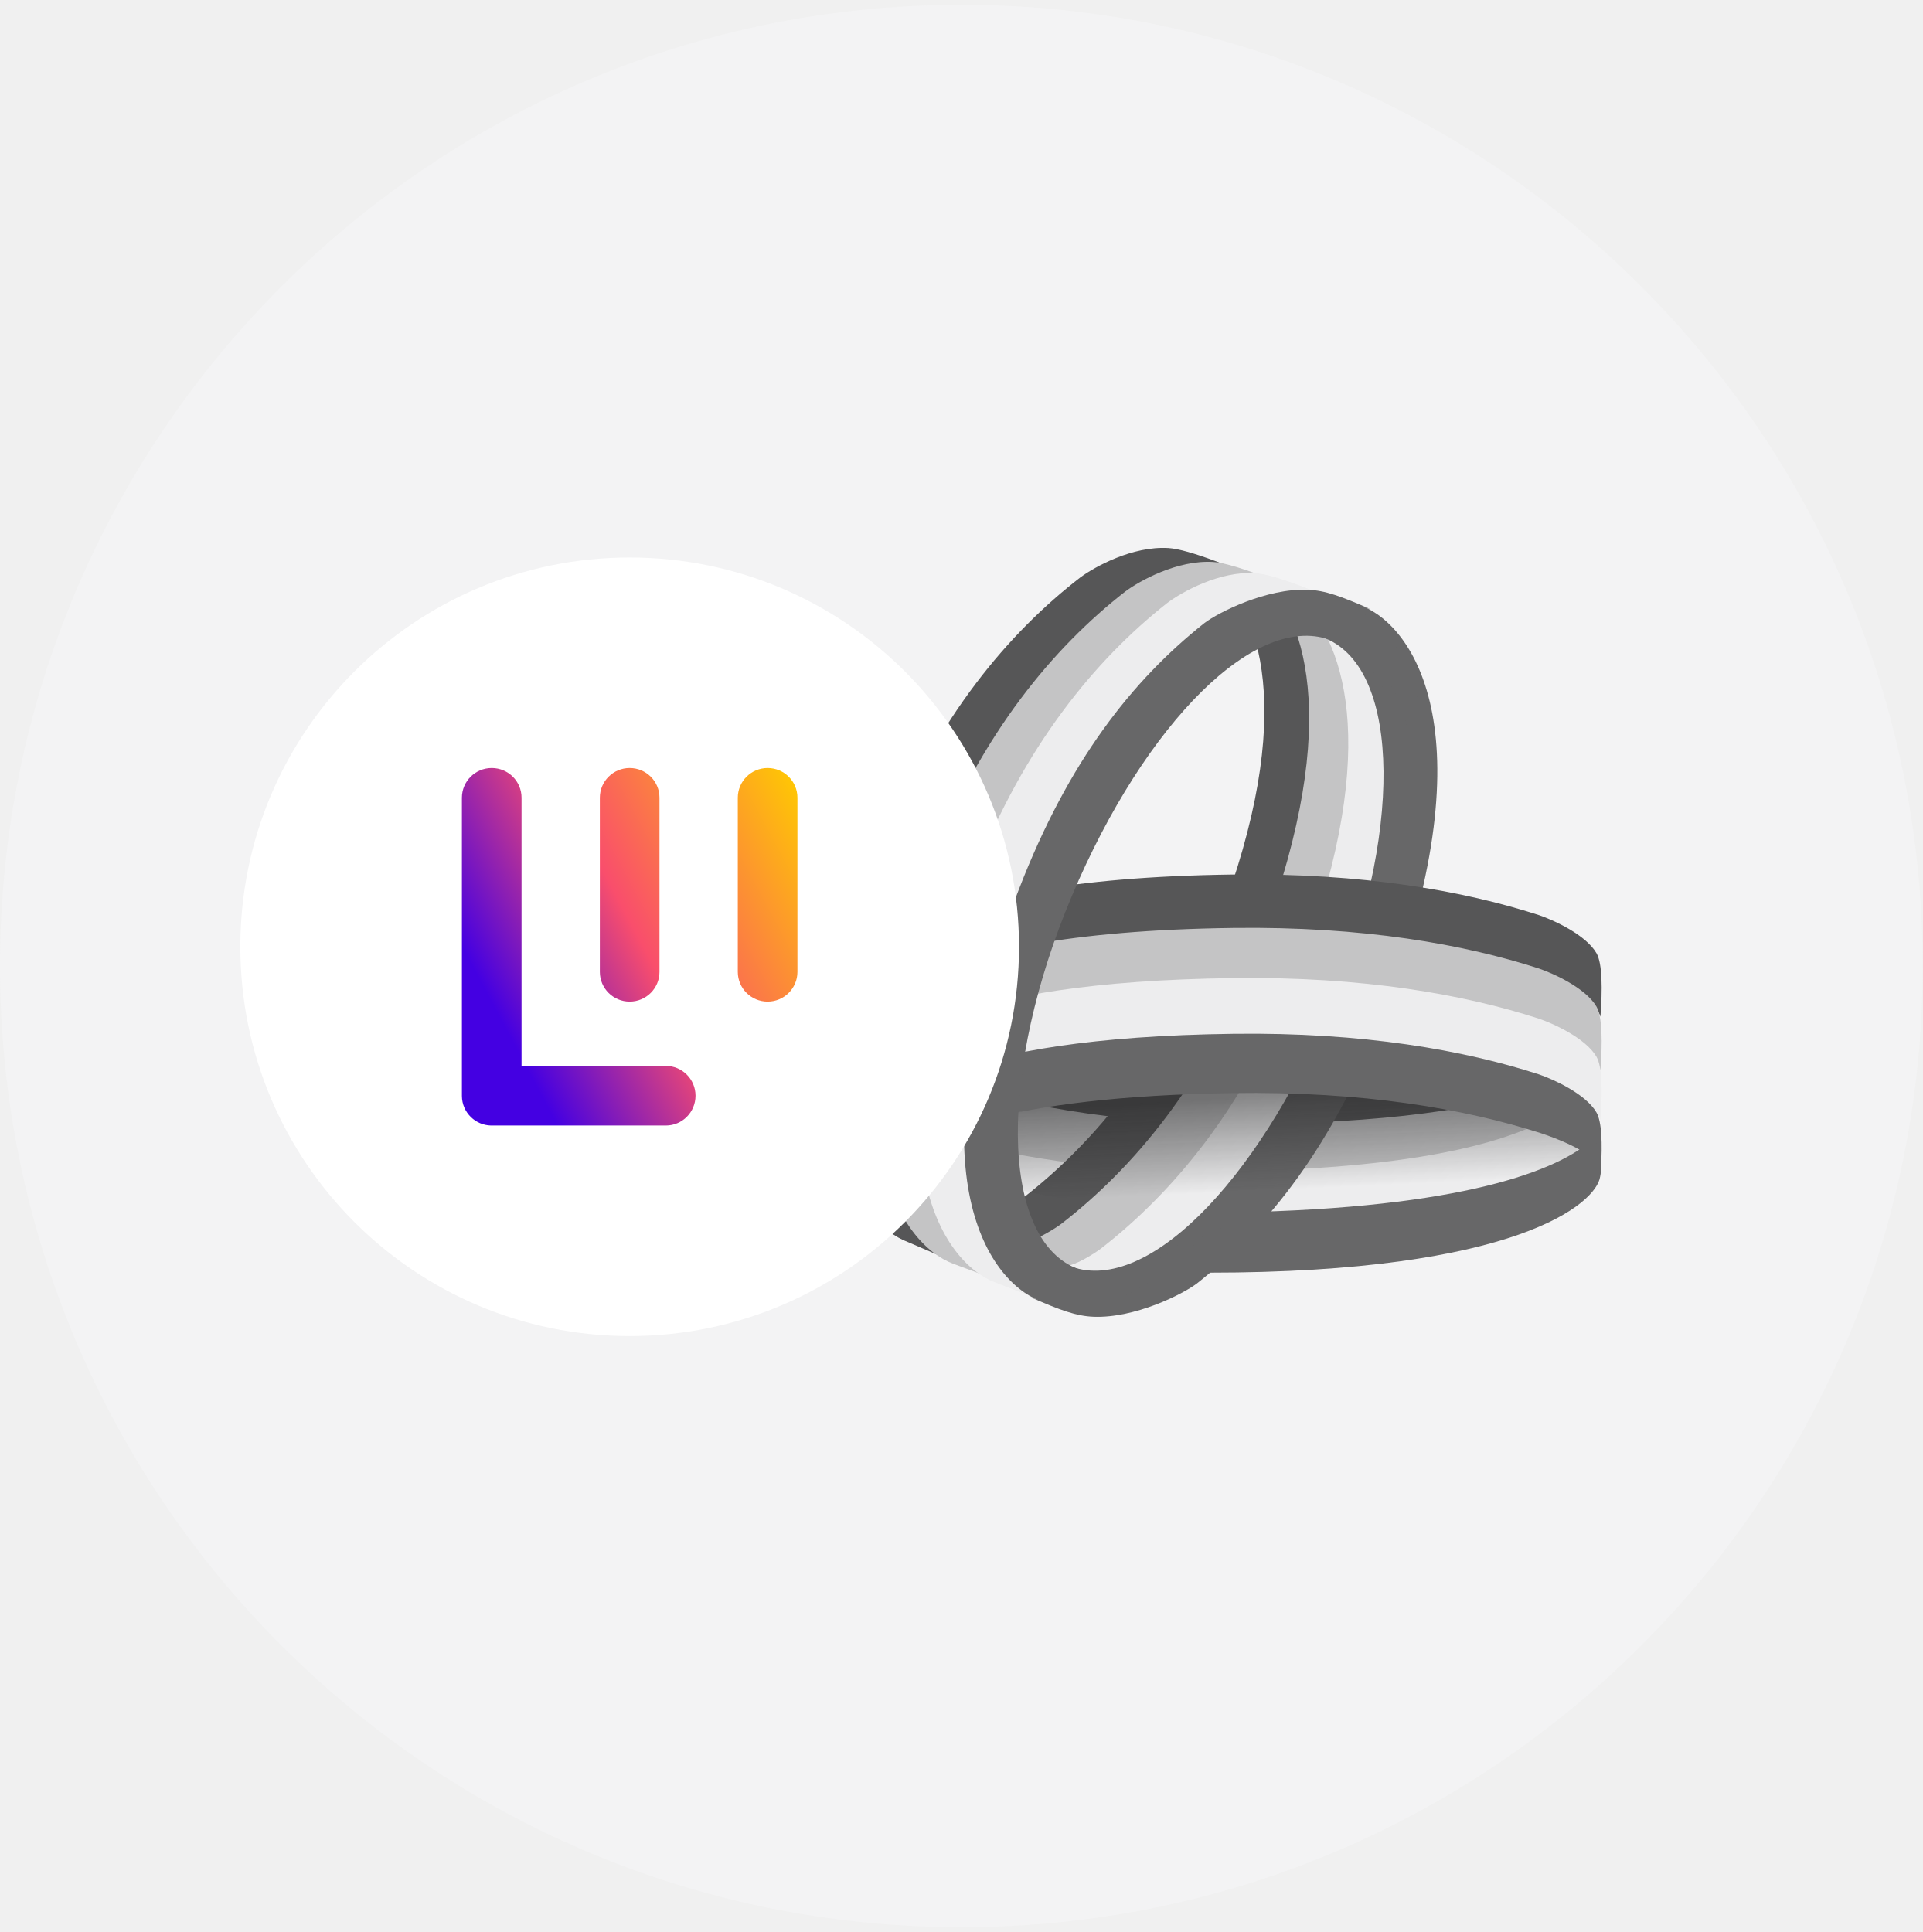
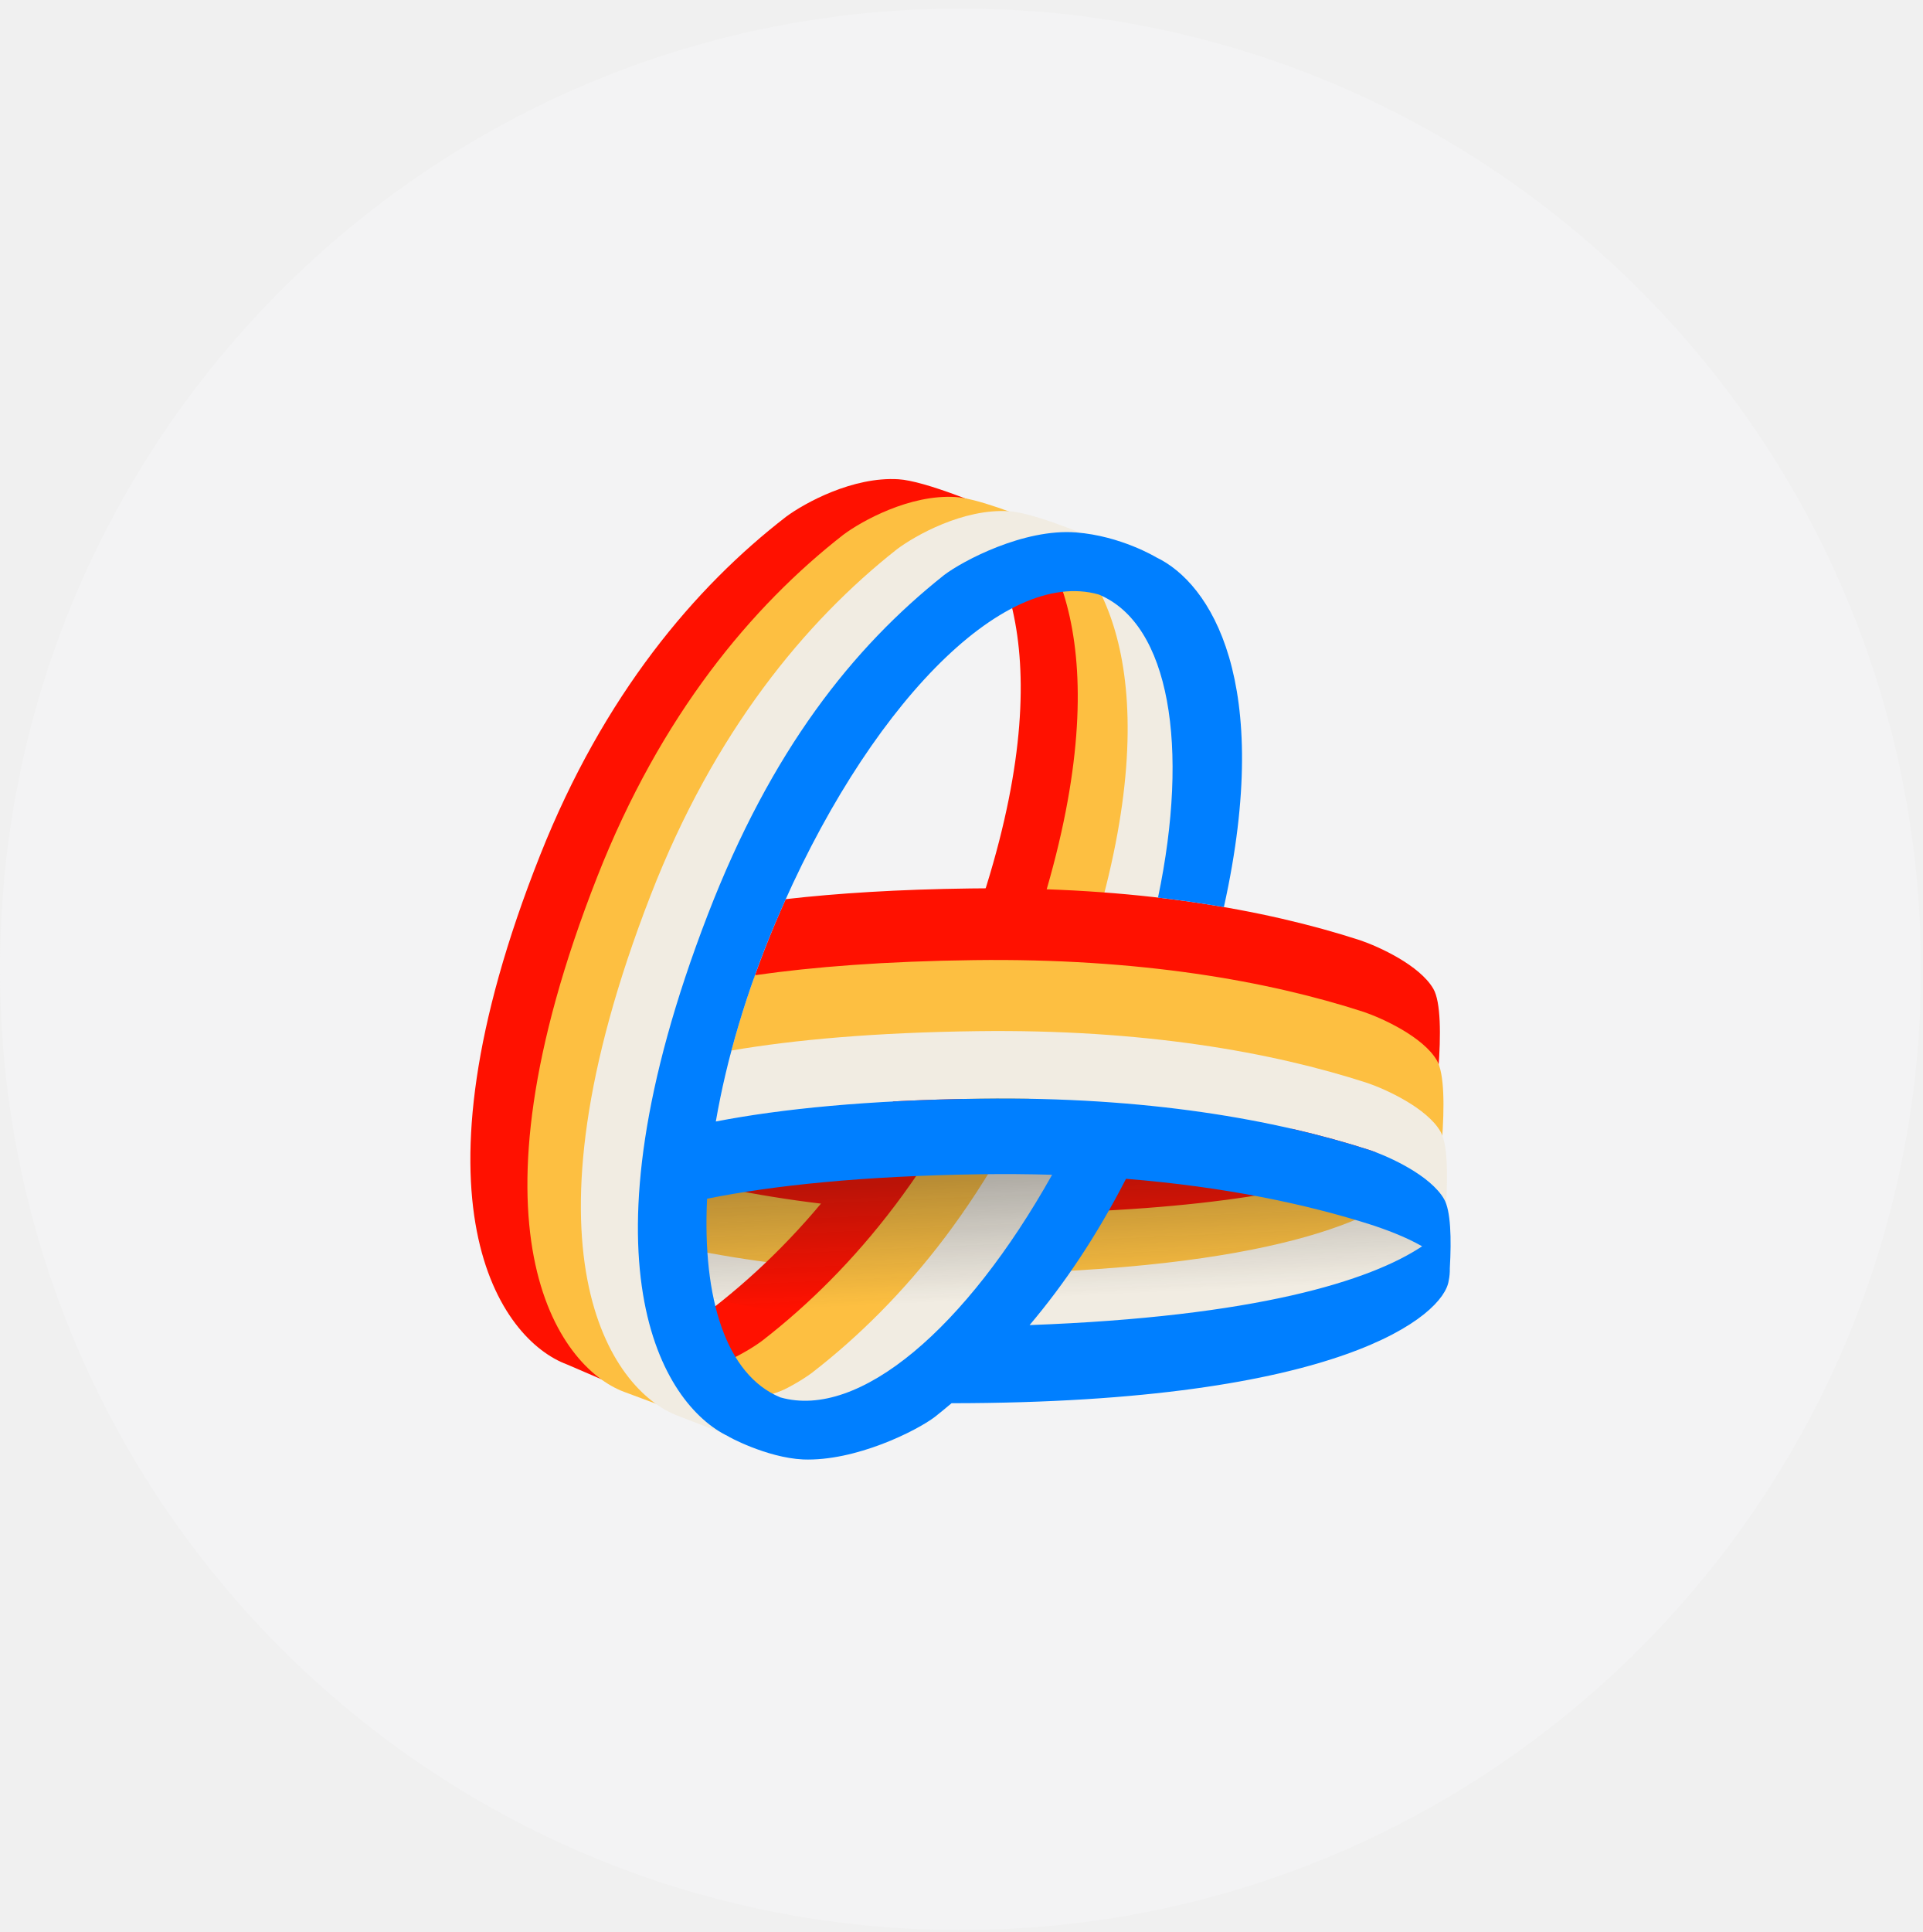
- <svg xmlns="http://www.w3.org/2000/svg" width="200" height="201" viewBox="0 0 200 201" fill="none">
-   <rect y="0.5" width="200" height="200" rx="100" fill="#F3F3F4" />
-   <g style="mix-blend-mode:luminosity">
-     <path d="M131.329 118.163C117.829 118.335 107.323 116.467 99.526 113.939C97.998 113.42 94.661 111.901 93.546 109.978C92.928 108.914 92.921 106.183 93.136 103.373C93.196 103.568 93.267 103.738 93.348 103.879C94.461 105.802 97.818 107.316 99.357 107.833C107.208 110.347 117.797 112.196 131.42 111.995C146.569 111.771 155.867 109.986 161.328 107.87C161.324 107.919 161.321 107.968 161.318 108.017C161.091 111.512 160.871 114.904 151.917 116.496C146.735 117.418 140.001 118.053 131.329 118.163Z" fill="#FF1100" />
-     <path d="M131.329 123.09C117.829 123.262 107.323 121.394 99.526 118.866C97.998 118.347 94.661 116.828 93.546 114.905C92.928 113.841 92.921 111.11 93.136 108.3C93.196 108.495 93.267 108.665 93.348 108.806C94.461 110.729 97.818 112.243 99.357 112.76C107.208 115.274 117.797 117.123 131.42 116.922C146.569 116.698 155.867 114.913 161.328 112.797C161.324 112.846 161.321 112.895 161.318 112.944C161.091 116.439 160.871 119.831 151.917 121.423C146.735 122.345 140.001 122.98 131.329 123.09Z" fill="#FDBF41" />
-     <path d="M164.542 118.065C164.668 121.226 157.561 127.642 128.129 128.017C114.629 128.189 104.123 126.321 96.326 123.793C94.797 123.274 91.461 121.755 90.346 119.832C89.728 118.768 89.721 116.037 89.936 113.227C89.996 113.422 90.067 113.592 90.148 113.733C91.261 115.656 94.618 117.17 96.157 117.687C104.008 120.201 114.597 122.05 128.22 121.849C151.677 121.502 161.107 117.412 163.982 114.148L164.542 118.065Z" fill="#F1ECE2" />
-     <path d="M129.166 60.365C134.597 62.308 142.636 73.047 131.348 100.466C126.171 113.042 118.735 121.525 111.275 127.078C109.772 128.151 105.835 130.242 102.111 130.02C100.654 129.933 97.9 129.022 94.752 127.778C95.482 127.97 96.103 128.089 96.584 128.118C100.308 128.343 104.245 126.23 105.748 125.145C113.208 119.534 120.643 110.961 125.821 98.252C135.14 75.376 131.285 63.989 126.602 59.609L129.166 60.365Z" fill="#FF1100" />
-     <path d="M133.821 60.677C139.252 62.676 147.291 73.725 136.003 101.933C130.826 114.871 123.39 123.599 115.93 129.312C114.427 130.416 110.49 132.567 106.767 132.339C105.309 132.249 102.555 131.311 99.407 130.031C100.137 130.229 100.758 130.352 101.239 130.382C104.963 130.613 108.9 128.439 110.403 127.323C117.863 121.55 125.299 112.73 130.476 99.655C139.795 76.121 135.941 64.406 131.257 59.899L133.821 60.677Z" fill="#FDBF41" />
-     <path d="M137.895 63.286C143.325 65.284 151.364 76.333 140.077 104.541C134.899 117.48 127.463 126.207 120.004 131.92C118.5 133.024 114.563 135.175 110.84 134.947C109.382 134.858 106.629 133.92 103.48 132.64C104.21 132.838 104.832 132.961 105.312 132.99C109.036 133.221 112.973 131.047 114.476 129.931C121.936 124.158 129.372 115.338 134.549 102.263C143.868 78.729 140.014 67.014 135.33 62.507L137.895 63.286Z" fill="#F1ECE2" />
-     <path d="M143.81 105.807C155.098 76.555 147.059 65.097 141.629 63.025L139.064 62.217C139.113 62.266 139.162 62.316 139.211 62.367C135.272 61.722 129.876 64.397 124.786 69.517C124.058 70.241 127.246 69.048 128.277 68.021C130.749 65.992 134.449 64.977 137.926 66.435C145.771 69.726 145.934 87.058 138.289 105.146C130.645 123.235 118.96 134.941 111.115 131.65C110.066 131.211 108.969 130.388 108.058 129.754C105.953 127.874 105.003 125.364 105.003 118.886L105.003 126.878C104.451 126.057 103.985 125.136 103.622 124.103C103.549 122.364 102.385 119.466 102.027 122.509C102.297 129.148 105.177 133.008 109.064 135.311L109.046 135.31C108.9 135.301 108.788 135.298 108.691 135.295C108.32 135.284 108.17 135.28 107.215 134.963C110.263 136.3 111.932 136.922 113.761 136.992C118.044 137.156 123.021 134.66 124.524 133.514C131.984 127.59 138.633 119.225 143.81 105.807Z" fill="#007FFF" />
-     <path d="M128.287 90.984C141.787 90.812 152.293 92.681 160.089 95.208C161.618 95.727 164.954 97.247 166.07 99.169C166.687 100.233 166.695 102.964 166.48 105.775C166.42 105.579 166.349 105.409 166.268 105.269C165.154 103.346 161.798 101.831 160.258 101.314C152.407 98.8 141.818 96.951 128.195 97.153C113.047 97.376 103.749 99.162 98.288 101.277C98.291 101.228 98.294 101.18 98.298 101.131C98.524 97.636 98.744 94.244 107.699 92.651C112.881 91.73 119.615 91.095 128.287 90.984Z" fill="#FF1100" />
-     <path d="M128.287 96.541C141.787 96.369 152.293 98.238 160.089 100.765C161.618 101.284 164.954 102.804 166.07 104.726C166.687 105.79 166.695 108.521 166.48 111.332C166.42 111.136 166.349 110.966 166.268 110.826C165.154 108.903 161.798 107.388 160.258 106.871C152.407 104.357 141.818 102.508 128.195 102.71C113.047 102.933 103.749 104.718 98.288 106.834C98.291 106.785 98.294 106.737 98.298 106.688C98.524 103.193 98.744 99.801 107.699 98.208C112.881 97.287 119.615 96.652 128.287 96.541Z" fill="#FDBF41" />
-     <path opacity="0.48" d="M164.474 119.904C164.606 119.798 164.606 119.787 164.474 119.681C164.166 119.428 163.838 119.208 163.502 118.998C162.378 118.3 161.179 117.767 159.949 117.305C159.669 117.199 159.396 117.071 159.097 117.017C159.014 116.921 158.893 116.913 158.787 116.878C157.64 116.486 156.472 116.166 155.301 115.858C155.203 115.85 155.107 115.829 155.023 115.78C154.474 115.657 153.926 115.532 153.38 115.41C152.366 115.184 151.346 114.988 150.324 114.812C149.566 114.681 148.806 114.559 148.046 114.442C147.452 114.352 146.859 114.26 146.26 114.216C146.162 114.2 146.064 114.181 145.964 114.167C143.868 113.904 141.77 113.705 139.665 113.556C138.29 113.461 136.915 113.385 135.538 113.33C133.739 113.259 131.938 113.227 130.137 113.227C127.904 113.227 125.673 113.284 123.446 113.395C120.871 113.523 118.301 113.724 115.74 114.018C115.322 114.067 114.898 114.094 114.484 114.187C114.4 114.162 114.318 114.187 114.233 114.195C112.408 114.426 110.591 114.711 108.784 115.062C107.717 115.269 106.654 115.497 105.6 115.755L105.579 115.79C105.579 115.79 105.306 119.819 105.91 123.753C106.951 124.006 107.997 124.232 109.046 124.433C109.984 124.612 110.924 124.784 111.87 124.922C113.194 125.118 114.522 125.316 115.854 125.458C117.149 125.596 118.442 125.741 119.74 125.838C120.508 125.895 121.273 125.963 122.042 126.01C123.178 126.078 124.317 126.135 125.453 126.176C126.492 126.214 127.53 126.243 128.568 126.257C130.229 126.279 131.893 126.271 133.554 126.235C135.154 126.2 136.753 126.137 138.351 126.045C140.255 125.936 142.157 125.781 144.056 125.58C146.952 125.273 149.831 124.86 152.684 124.275C155.176 123.764 157.64 123.139 160.029 122.236C161.07 121.845 162.09 121.396 163.059 120.842C163.552 120.562 164.029 120.257 164.474 119.901V119.904Z" fill="url(#paint0_linear_6129_3024)" />
-     <path d="M91.874 111.71C91.748 108.549 98.855 102.133 128.287 101.758C141.787 101.586 152.293 103.455 160.09 105.982C161.618 106.501 164.955 108.02 166.07 109.943C166.688 111.007 166.695 113.738 166.48 116.548C166.42 116.353 166.349 116.183 166.268 116.042C165.155 114.119 161.798 112.605 160.259 112.088C152.408 109.574 141.819 107.725 128.196 107.926C104.739 108.273 95.309 112.363 92.434 115.627L91.874 111.71Z" fill="#F1ECE2" />
-     <path d="M91.874 117.507C91.748 114.346 98.855 107.929 128.287 107.555C141.787 107.383 152.293 109.251 160.09 111.778C161.618 112.298 164.955 113.817 166.07 115.74C166.626 116.698 166.687 119.01 166.537 121.513C165.344 119.655 161.767 118.391 160.259 117.885C152.408 115.37 141.819 113.522 128.196 113.723C104.738 114.069 95.309 118.16 92.434 121.425L91.874 117.507Z" fill="#007FFF" />
-     <path d="M94.492 129.241C89.062 127.227 81.023 116.091 92.31 87.662C97.488 74.622 104.924 65.825 112.383 60.068C113.886 58.955 117.823 56.787 121.547 57.017C123.652 57.147 128.46 59.061 133.258 61.221C132.764 61.272 132.288 61.325 131.833 61.375C130.183 61.556 128.818 61.707 127.947 61.654C124.223 61.428 120.286 63.557 118.783 64.65C111.324 70.303 103.888 78.94 98.71 91.744C89.333 114.934 93.294 126.405 98.017 130.758L94.492 129.241Z" fill="#FF1100" />
-     <path d="M99.147 131.475C93.716 129.438 85.678 118.182 96.965 89.444C102.142 76.262 109.578 67.371 117.038 61.55C118.541 60.426 122.478 58.234 126.202 58.467C127.827 58.568 131.064 59.745 134.664 61.281C133.319 60.83 132.201 60.544 131.438 60.495C127.715 60.261 123.778 62.468 122.275 63.602C114.815 69.463 107.379 78.419 102.201 91.695C90.914 120.638 99.214 131.609 104.644 133.66L109.299 135.254L99.147 131.475Z" fill="#FDBF41" />
-     <path d="M103.511 133.418C98.08 131.36 90.041 119.983 101.329 90.936C106.506 77.613 113.942 68.626 121.402 62.743C122.905 61.606 126.842 59.391 130.566 59.626C132.248 59.732 135.657 61.003 139.407 62.635C138.139 62.23 137.083 61.974 136.354 61.927C132.63 61.687 128.723 63.677 127.22 64.838C119.76 70.846 112.324 80.024 107.147 93.631C97.509 118.96 104.189 131.377 109.008 135.543L103.511 133.418Z" fill="#F1ECE2" />
-     <path d="M105.983 92.54C94.696 121.792 102.735 133.251 108.165 135.323L110.73 136.13C110.68 136.081 110.631 136.031 110.582 135.981C114.521 136.626 119.918 133.951 125.008 128.831C125.735 128.106 122.548 129.3 121.517 130.326C119.044 132.355 115.345 133.371 111.868 131.912C104.023 128.621 103.86 111.29 111.504 93.201C119.149 75.113 130.833 63.406 138.678 66.697C139.727 67.137 140.824 67.96 141.735 68.593C143.841 70.473 144.79 72.984 144.79 79.462V71.469C145.342 72.291 145.808 73.212 146.171 74.245C146.245 75.984 147.408 78.882 147.767 75.839C147.496 69.199 144.617 65.34 140.729 63.036L140.747 63.037C140.893 63.047 141.005 63.05 141.102 63.053C141.474 63.063 141.624 63.068 142.578 63.384C139.53 62.047 137.862 61.425 136.033 61.355C131.749 61.191 126.772 63.688 125.269 64.833C117.809 70.757 111.161 79.123 105.983 92.54Z" fill="#007FFF" />
-     <path d="M130.638 126.081C153.404 125.429 162.9 121.432 166.024 118.176L166.322 120.904L166.464 120.762C166.557 121.072 166.591 121.773 166.449 122.418C166.051 125.198 157.779 132.404 125.736 132.404C124.566 132.404 123.452 132.39 122.391 132.364C124.778 130.238 126.814 128.149 128.56 126.125C129.244 126.116 129.937 126.102 130.638 126.081Z" fill="#007FFF" />
-   </g>
-   <g clip-path="url(#clip0_6129_3024)">
-     <path d="M106 98.5C106 76.132 87.868 58 65.5 58C43.133 58 25 76.132 25 98.5C25 120.868 43.133 139 65.5 139C87.868 139 106 120.868 106 98.5Z" fill="white" />
-     <path fill-rule="evenodd" clip-rule="evenodd" d="M62.398 82.992C62.398 81.288 63.785 79.903 65.5 79.903C67.214 79.903 68.601 81.284 68.601 82.992V101.114C68.601 102.819 67.214 104.204 65.5 104.204C63.788 104.204 62.398 102.822 62.398 101.114V82.992ZM48.049 82.992C48.049 81.284 49.439 79.903 51.15 79.903C52.865 79.903 54.255 81.284 54.252 82.992V110.894H69.26C70.965 110.894 72.35 112.281 72.35 113.995C72.35 115.71 70.968 117.097 69.26 117.097H51.193C51.179 117.097 51.165 117.097 51.15 117.097C51.122 117.097 51.094 117.097 51.066 117.096C50.266 117.077 49.541 116.754 49.003 116.236C48.418 115.677 48.053 114.892 48.049 114.021C48.049 114.013 48.049 114.004 48.049 113.995C48.049 113.988 48.049 113.98 48.049 113.973V82.992ZM79.85 79.903C78.135 79.903 76.748 81.288 76.748 82.992V101.114C76.748 102.822 78.138 104.204 79.85 104.204C81.564 104.204 82.951 102.819 82.951 101.114V82.992C82.951 81.284 81.564 79.903 79.85 79.903Z" fill="white" />
-     <path fill-rule="evenodd" clip-rule="evenodd" d="M62.398 82.992C62.398 81.288 63.785 79.903 65.5 79.903C67.214 79.903 68.601 81.284 68.601 82.992V101.114C68.601 102.819 67.214 104.204 65.5 104.204C63.788 104.204 62.398 102.822 62.398 101.114V82.992ZM48.049 82.992C48.049 81.284 49.439 79.903 51.15 79.903C52.865 79.903 54.255 81.284 54.252 82.992V110.894H69.26C70.965 110.894 72.35 112.281 72.35 113.995C72.35 115.71 70.968 117.097 69.26 117.097H51.193C51.179 117.097 51.165 117.097 51.15 117.097C51.122 117.097 51.094 117.097 51.066 117.096C50.266 117.077 49.541 116.754 49.003 116.236C48.418 115.677 48.053 114.892 48.049 114.021C48.049 114.013 48.049 114.004 48.049 113.995C48.049 113.988 48.049 113.98 48.049 113.973V82.992ZM79.85 79.903C78.135 79.903 76.748 81.288 76.748 82.992V101.114C76.748 102.822 78.138 104.204 79.85 104.204C81.564 104.204 82.951 102.819 82.951 101.114V82.992C82.951 81.284 81.564 79.903 79.85 79.903Z" fill="url(#paint1_linear_6129_3024)" />
-   </g>
+ <svg xmlns="http://www.w3.org/2000/svg" width="211" height="212" viewBox="0 0 211 212" fill="none">
+   <circle cx="105.422" cy="106.362" r="105.422" fill="#F3F3F4" />
+   <path d="M111.772 134.823C93.615 135.054 79.486 132.542 69.001 129.143C66.945 128.444 62.458 126.401 60.958 123.815C60.127 122.384 60.118 118.712 60.406 114.932C60.487 115.195 60.582 115.423 60.692 115.612C62.189 118.199 66.704 120.235 68.773 120.93C79.332 124.312 93.573 126.798 111.895 126.528C132.267 126.227 144.772 123.826 152.116 120.981C152.112 121.046 152.108 121.112 152.103 121.177C151.798 125.878 151.502 130.439 139.46 132.581C132.491 133.821 123.435 134.675 111.772 134.823Z" fill="#FF1100" />
+   <path d="M111.772 141.45C93.615 141.681 79.486 139.169 69.001 135.77C66.945 135.071 62.458 133.028 60.958 130.442C60.127 129.011 60.118 125.339 60.406 121.559C60.487 121.822 60.582 122.05 60.692 122.239C62.189 124.826 66.704 126.862 68.773 127.557C79.332 130.939 93.573 133.425 111.895 133.154C132.267 132.854 144.772 130.453 152.116 127.607C152.112 127.673 152.108 127.739 152.103 127.804C151.798 132.505 151.502 137.066 139.46 139.208C132.491 140.448 123.435 141.302 111.772 141.45Z" fill="#FDBF41" />
+   <path d="M156.44 134.691C156.609 138.942 147.051 147.571 107.468 148.075C89.312 148.306 75.183 145.794 64.697 142.395C62.641 141.696 58.154 139.653 56.654 137.067C55.824 135.636 55.814 131.964 56.103 128.184C56.184 128.447 56.279 128.675 56.388 128.864C57.886 131.451 62.4 133.487 64.47 134.182C75.029 137.564 89.269 140.05 107.591 139.779C139.138 139.314 151.819 133.812 155.686 129.423L156.44 134.691Z" fill="#F1ECE2" />
+   <path d="M108.864 57.092C116.168 59.704 126.979 74.148 111.799 111.022C104.836 127.935 94.835 139.345 84.803 146.812C82.781 148.256 77.487 151.068 72.479 150.77C70.518 150.653 66.816 149.426 62.581 147.753C63.563 148.012 64.399 148.173 65.045 148.212C70.053 148.513 75.348 145.672 77.369 144.213C87.402 136.666 97.402 125.137 104.365 108.045C116.898 77.28 111.714 61.965 105.415 56.074L108.864 57.092Z" fill="#FF1100" />
+   <path d="M115.124 57.512C122.427 60.2 133.239 75.059 118.058 112.995C111.095 130.396 101.095 142.134 91.063 149.817C89.041 151.302 83.746 154.195 78.738 153.888C76.778 153.768 73.075 152.506 68.84 150.785C69.822 151.051 70.658 151.216 71.305 151.256C76.313 151.567 81.608 148.643 83.629 147.142C93.661 139.378 103.662 127.517 110.625 109.932C123.158 78.281 117.974 62.526 111.675 56.465L115.124 57.512Z" fill="#FDBF41" />
+   <path d="M120.602 61.02C127.905 63.707 138.716 78.567 123.536 116.503C116.573 133.904 106.573 145.642 96.54 153.325C94.519 154.81 89.224 157.703 84.216 157.396C82.255 157.275 78.552 156.014 74.318 154.292C75.3 154.559 76.136 154.724 76.782 154.764C81.79 155.075 87.085 152.151 89.106 150.65C99.139 142.886 109.139 131.024 116.102 113.44C128.635 81.789 123.451 66.034 117.152 59.973L120.602 61.02Z" fill="#F1ECE2" />
+   <path d="M62.231 149.722C54.928 147.013 44.117 132.037 59.297 93.803C66.26 76.265 76.26 64.436 86.293 56.692C88.314 55.196 93.609 52.28 98.617 52.589C101.448 52.764 107.914 55.339 114.367 58.243C113.703 58.312 113.062 58.382 112.451 58.45C110.232 58.694 108.396 58.897 107.224 58.825C102.217 58.521 96.922 61.385 94.9 62.854C84.868 70.457 74.867 82.073 67.904 99.293C55.294 130.481 60.62 145.908 66.972 151.762L62.231 149.722Z" fill="#FF1100" />
+   <path d="M68.491 152.726C61.188 149.987 50.377 134.849 65.557 96.2C72.52 78.472 82.52 66.514 92.553 58.686C94.574 57.173 99.869 54.226 104.877 54.539C107.063 54.675 111.416 56.258 116.257 58.324C114.449 57.718 112.946 57.332 111.919 57.267C106.911 56.952 101.616 59.921 99.595 61.445C89.563 69.328 79.562 81.372 72.599 99.227C57.419 138.152 68.581 152.906 75.885 155.664L82.144 157.808L68.491 152.726Z" fill="#FDBF41" />
+   <path d="M74.36 155.339C67.057 152.572 56.245 137.27 71.425 98.206C78.388 80.288 88.389 68.201 98.421 60.29C100.443 58.761 105.738 55.781 110.746 56.097C113.008 56.24 117.592 57.949 122.636 60.144C120.931 59.6 119.511 59.256 118.53 59.193C113.522 58.87 108.268 61.546 106.246 63.108C96.214 71.187 86.213 83.531 79.25 101.83C66.288 135.894 75.272 152.595 81.753 158.197L74.36 155.339Z" fill="#F1ECE2" />
+   <path d="M82.721 107.413C89.078 106.525 96.873 105.927 106.384 105.787C124.706 105.516 138.946 108.002 149.505 111.384C151.575 112.079 156.09 114.116 157.587 116.702C157.696 116.891 157.791 117.12 157.873 117.382C158.161 113.603 158.151 109.93 157.321 108.499C155.821 105.913 151.334 103.87 149.278 103.172C138.792 99.773 124.663 97.26 106.507 97.491C98.61 97.592 91.908 98.016 86.24 98.664C85.857 99.515 85.481 100.378 85.111 101.252C84.239 103.317 83.442 105.374 82.721 107.413Z" fill="#FF1100" />
+   <path d="M80.165 115.724C80.906 112.879 81.806 109.963 82.864 107.011C89.264 106.092 97.175 105.478 106.898 105.355C125.054 105.123 139.184 107.636 149.669 111.035C151.725 111.733 156.212 113.777 157.712 116.362C158.542 117.793 158.552 121.466 158.264 125.246C158.182 124.983 158.088 124.755 157.978 124.565C156.481 121.979 151.966 119.942 149.896 119.247C139.338 115.866 125.097 113.38 106.775 113.65C95.74 113.813 87.013 114.592 80.165 115.724Z" fill="#FDBF41" />
+   <path d="M158.723 132.066C158.655 131.877 158.579 131.708 158.495 131.563C156.995 128.977 152.508 126.934 150.452 126.236C139.966 122.837 125.837 120.324 107.681 120.555C95.208 120.714 85.716 121.68 78.57 123.061C79.004 120.542 79.575 117.937 80.284 115.272C87.158 114.097 96.004 113.293 107.29 113.15C125.446 112.918 139.575 115.431 150.061 118.83C152.117 119.528 156.603 121.572 158.104 124.157C158.862 125.465 158.936 128.644 158.723 132.066Z" fill="#F1ECE2" />
+   <path opacity="0.3" d="M156.348 137.163C156.526 137.021 156.526 137.006 156.348 136.863C155.934 136.523 155.493 136.227 155.04 135.946C153.53 135.006 151.916 134.289 150.263 133.668C149.885 133.525 149.519 133.353 149.116 133.28C149.006 133.152 148.842 133.141 148.699 133.094C147.157 132.567 145.586 132.136 144.011 131.723C143.879 131.712 143.751 131.683 143.637 131.617C142.9 131.452 142.162 131.284 141.428 131.12C140.064 130.816 138.692 130.553 137.317 130.315C136.298 130.14 135.276 129.975 134.254 129.818C133.456 129.697 132.658 129.573 131.853 129.514C131.721 129.493 131.589 129.467 131.454 129.449C128.636 129.094 125.814 128.827 122.982 128.626C121.133 128.498 119.284 128.396 117.432 128.323C115.013 128.227 112.591 128.184 110.168 128.184C107.165 128.184 104.166 128.26 101.17 128.41C97.707 128.582 94.251 128.853 90.807 129.248C90.244 129.313 89.674 129.35 89.118 129.474C89.004 129.441 88.894 129.474 88.78 129.485C86.325 129.796 83.881 130.18 81.452 130.652C80.016 130.929 78.588 131.237 77.17 131.584L77.141 131.631C77.141 131.631 76.774 137.05 77.587 142.34C78.987 142.68 80.394 142.984 81.804 143.254C83.066 143.496 84.33 143.726 85.602 143.913C87.383 144.176 89.168 144.443 90.96 144.633C92.702 144.819 94.44 145.013 96.186 145.145C97.219 145.221 98.248 145.313 99.281 145.375C100.81 145.466 102.342 145.543 103.87 145.598C105.266 145.649 106.663 145.689 108.059 145.708C110.293 145.737 112.53 145.726 114.764 145.678C116.915 145.631 119.067 145.547 121.215 145.423C123.777 145.276 126.334 145.068 128.889 144.797C132.782 144.384 136.655 143.828 140.491 143.042C143.844 142.355 147.157 141.514 150.37 140.3C151.77 139.774 153.142 139.17 154.445 138.425C155.108 138.048 155.749 137.638 156.348 137.16V137.163Z" fill="url(#paint0_linear_488_10314)" />
+   <path fill-rule="evenodd" clip-rule="evenodd" d="M77.686 100.364C62.968 138.506 72.682 154.153 79.943 157.612C79.75 157.552 84.101 159.952 88.144 160.147C93.905 160.368 100.599 157.01 102.62 155.47C103.231 154.984 103.838 154.487 104.441 153.976C147.377 153.947 158.47 144.28 159.004 140.547C159.106 140.082 159.141 139.596 159.131 139.181C159.322 135.871 159.231 132.835 158.495 131.565C156.994 128.979 152.507 126.936 150.452 126.237C139.966 122.838 125.837 120.326 107.681 120.557C95.207 120.716 85.716 121.681 78.57 123.062C79.744 116.246 81.922 108.799 85.111 101.253C95.051 77.733 110.069 62.237 120.59 65.234C120.601 65.238 120.611 65.243 120.621 65.247C120.629 65.25 120.636 65.253 120.643 65.256C128.393 68.507 130.569 81.947 127.103 98.494C129.623 98.787 132.032 99.137 134.332 99.535C139.825 74.77 132.84 63.981 126.902 61.153C126.902 61.153 123.03 58.804 118.099 58.424C112.351 57.982 105.645 61.562 103.623 63.102C93.591 71.069 84.649 82.319 77.686 100.364ZM156.091 136.756C150.397 140.551 137.828 144.494 113.008 145.403C116.8 140.921 120.348 135.655 123.589 129.352C134.442 130.227 143.429 132.127 150.68 134.449C151.906 134.861 154.153 135.646 156.091 136.756ZM107.559 128.852C110.288 128.812 112.928 128.833 115.478 128.909C106.057 145.71 94.326 155.808 85.653 153.337L85.63 153.327L85.6 153.315C79.741 150.857 77.068 142.578 77.61 131.534C84.891 130.078 94.644 129.043 107.559 128.852Z" fill="#007FFF" />
  <defs>
-     <linearGradient id="paint0_linear_6129_3024" x1="137.227" y1="111.778" x2="137.777" y2="123.952" gradientUnits="userSpaceOnUse">
+     <linearGradient id="paint0_linear_488_10314" x1="119.704" y1="126.235" x2="120.443" y2="142.608" gradientUnits="userSpaceOnUse">
      <stop offset="0.16" stop-color="#191919" />
      <stop offset="0.97" stop-color="#191919" stop-opacity="0" />
    </linearGradient>
-     <linearGradient id="paint1_linear_6129_3024" x1="48.049" y1="98.5" x2="82.951" y2="79.903" gradientUnits="userSpaceOnUse">
-       <stop stop-color="#4400E2" />
-       <stop offset="0.422" stop-color="#F94E6C" />
-       <stop offset="1" stop-color="#FFCB00" />
-     </linearGradient>
-     <clipPath id="clip0_6129_3024">
-       <rect width="81" height="81" fill="white" transform="translate(25 58)" />
-     </clipPath>
  </defs>
</svg>
